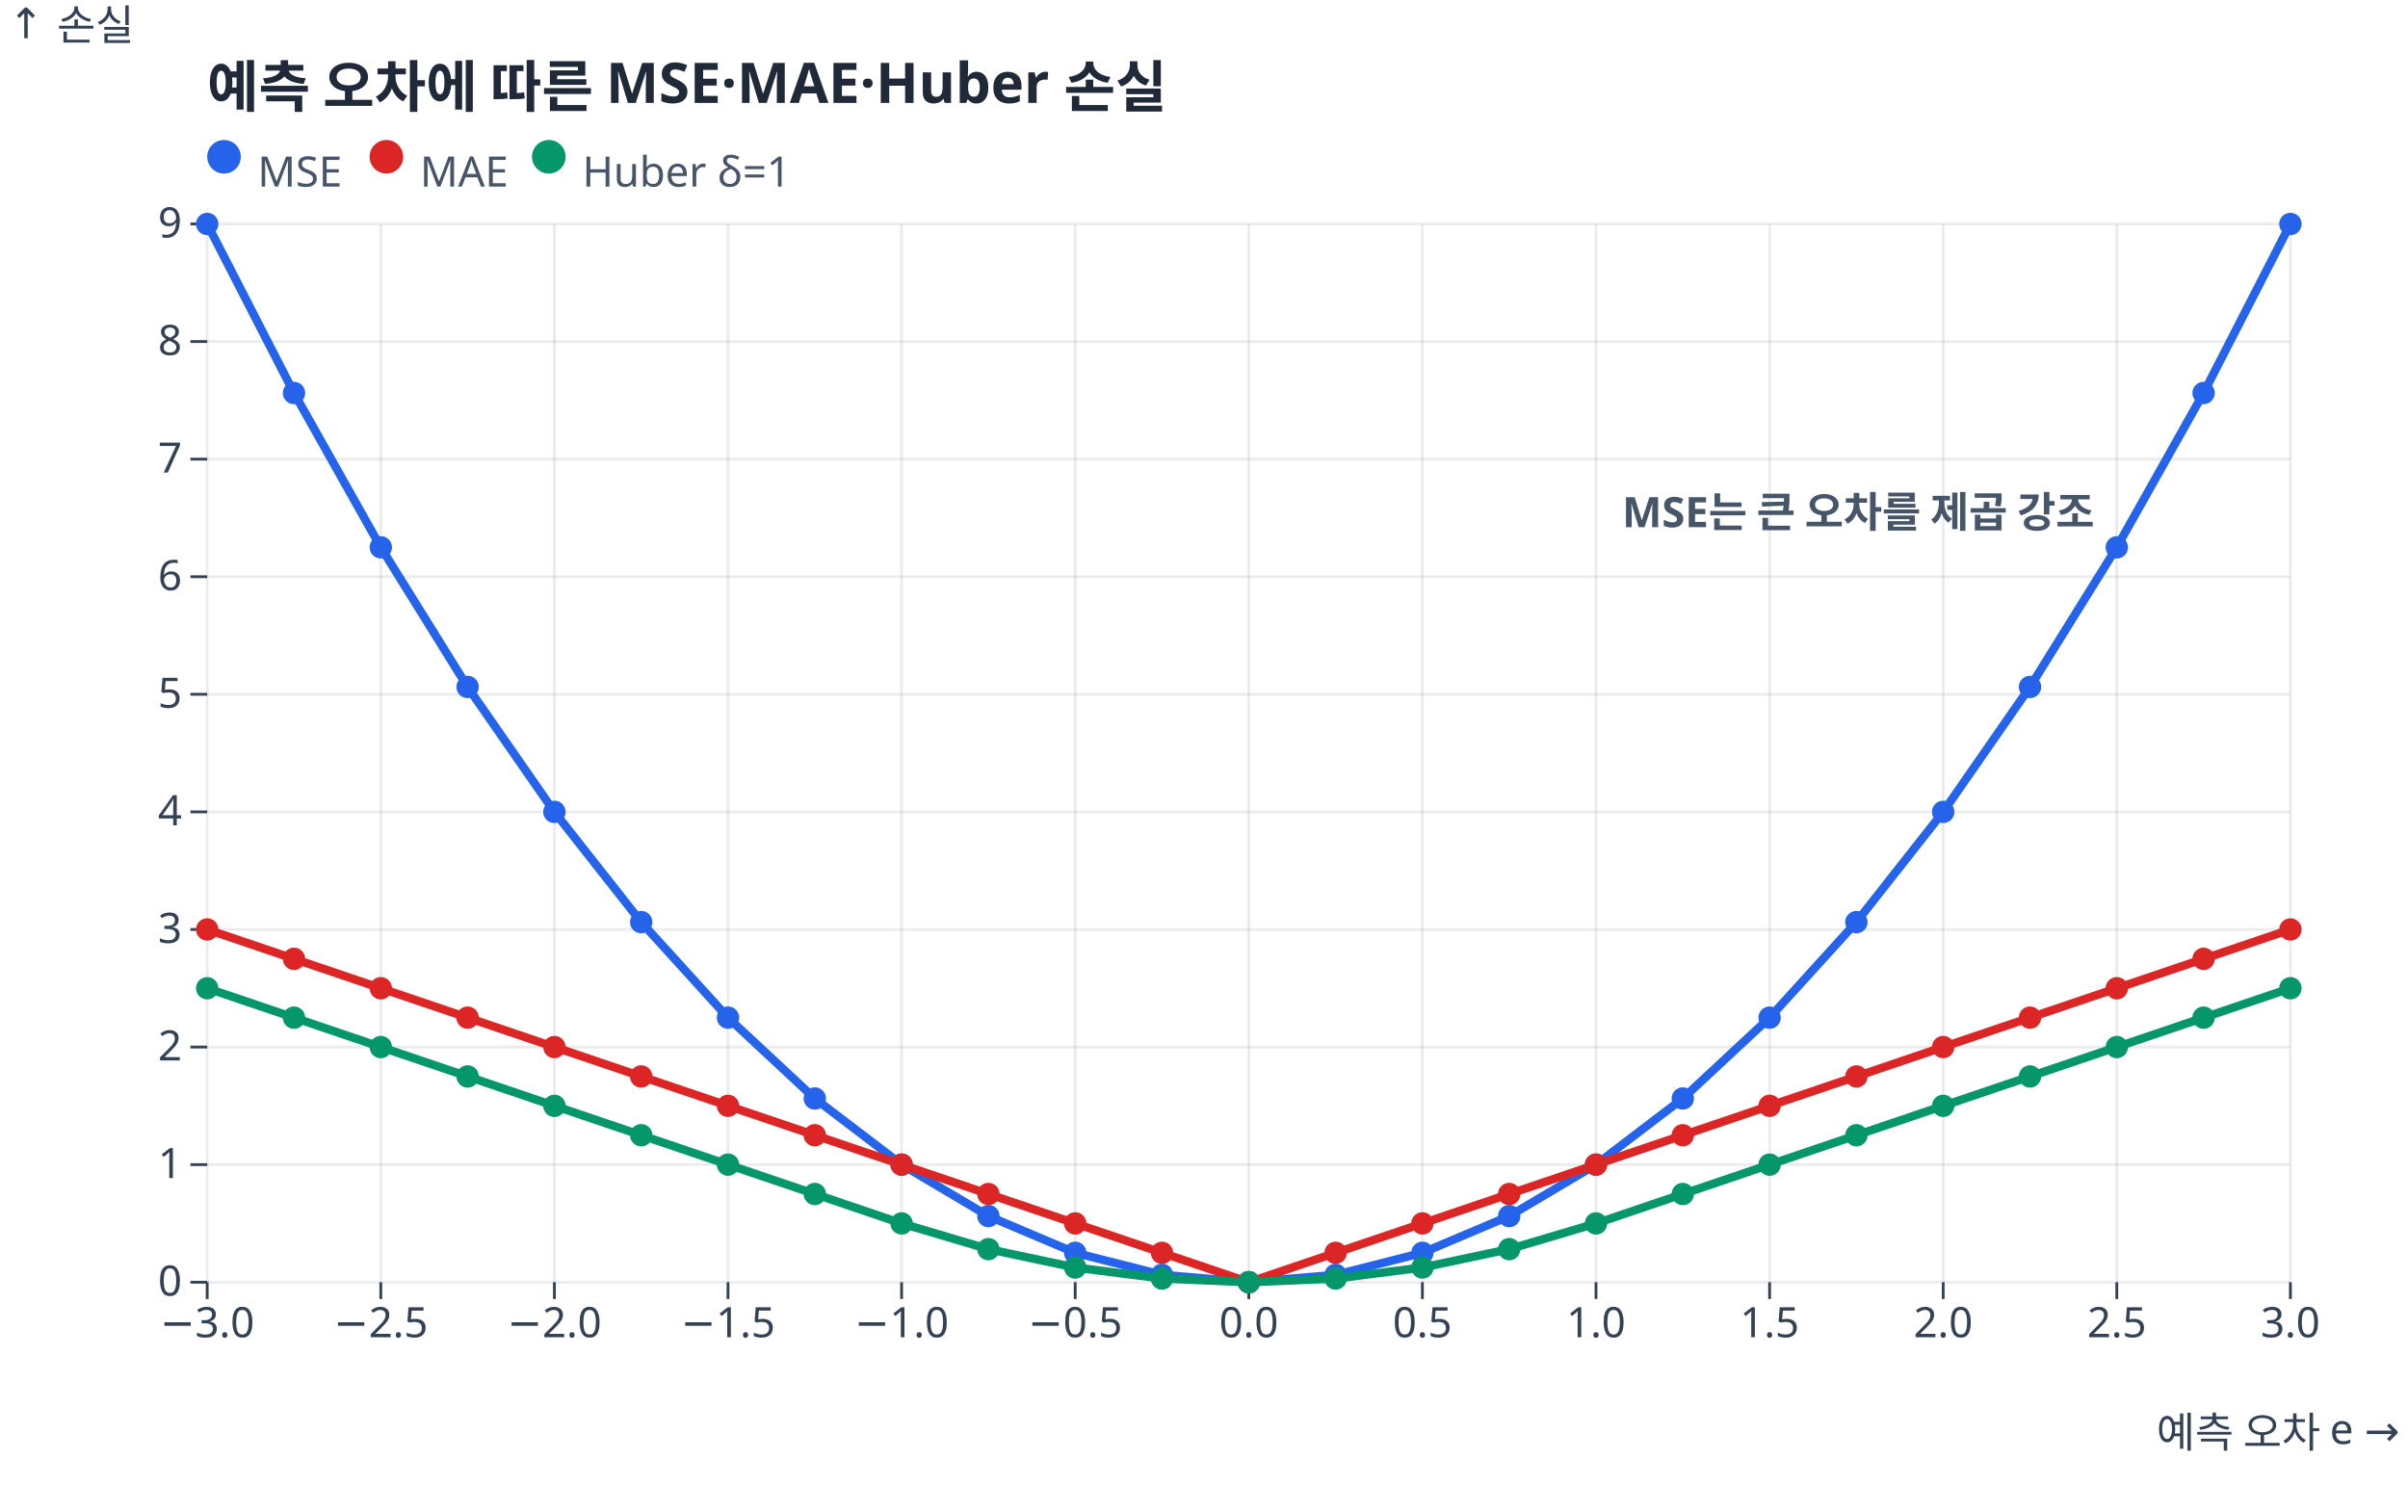
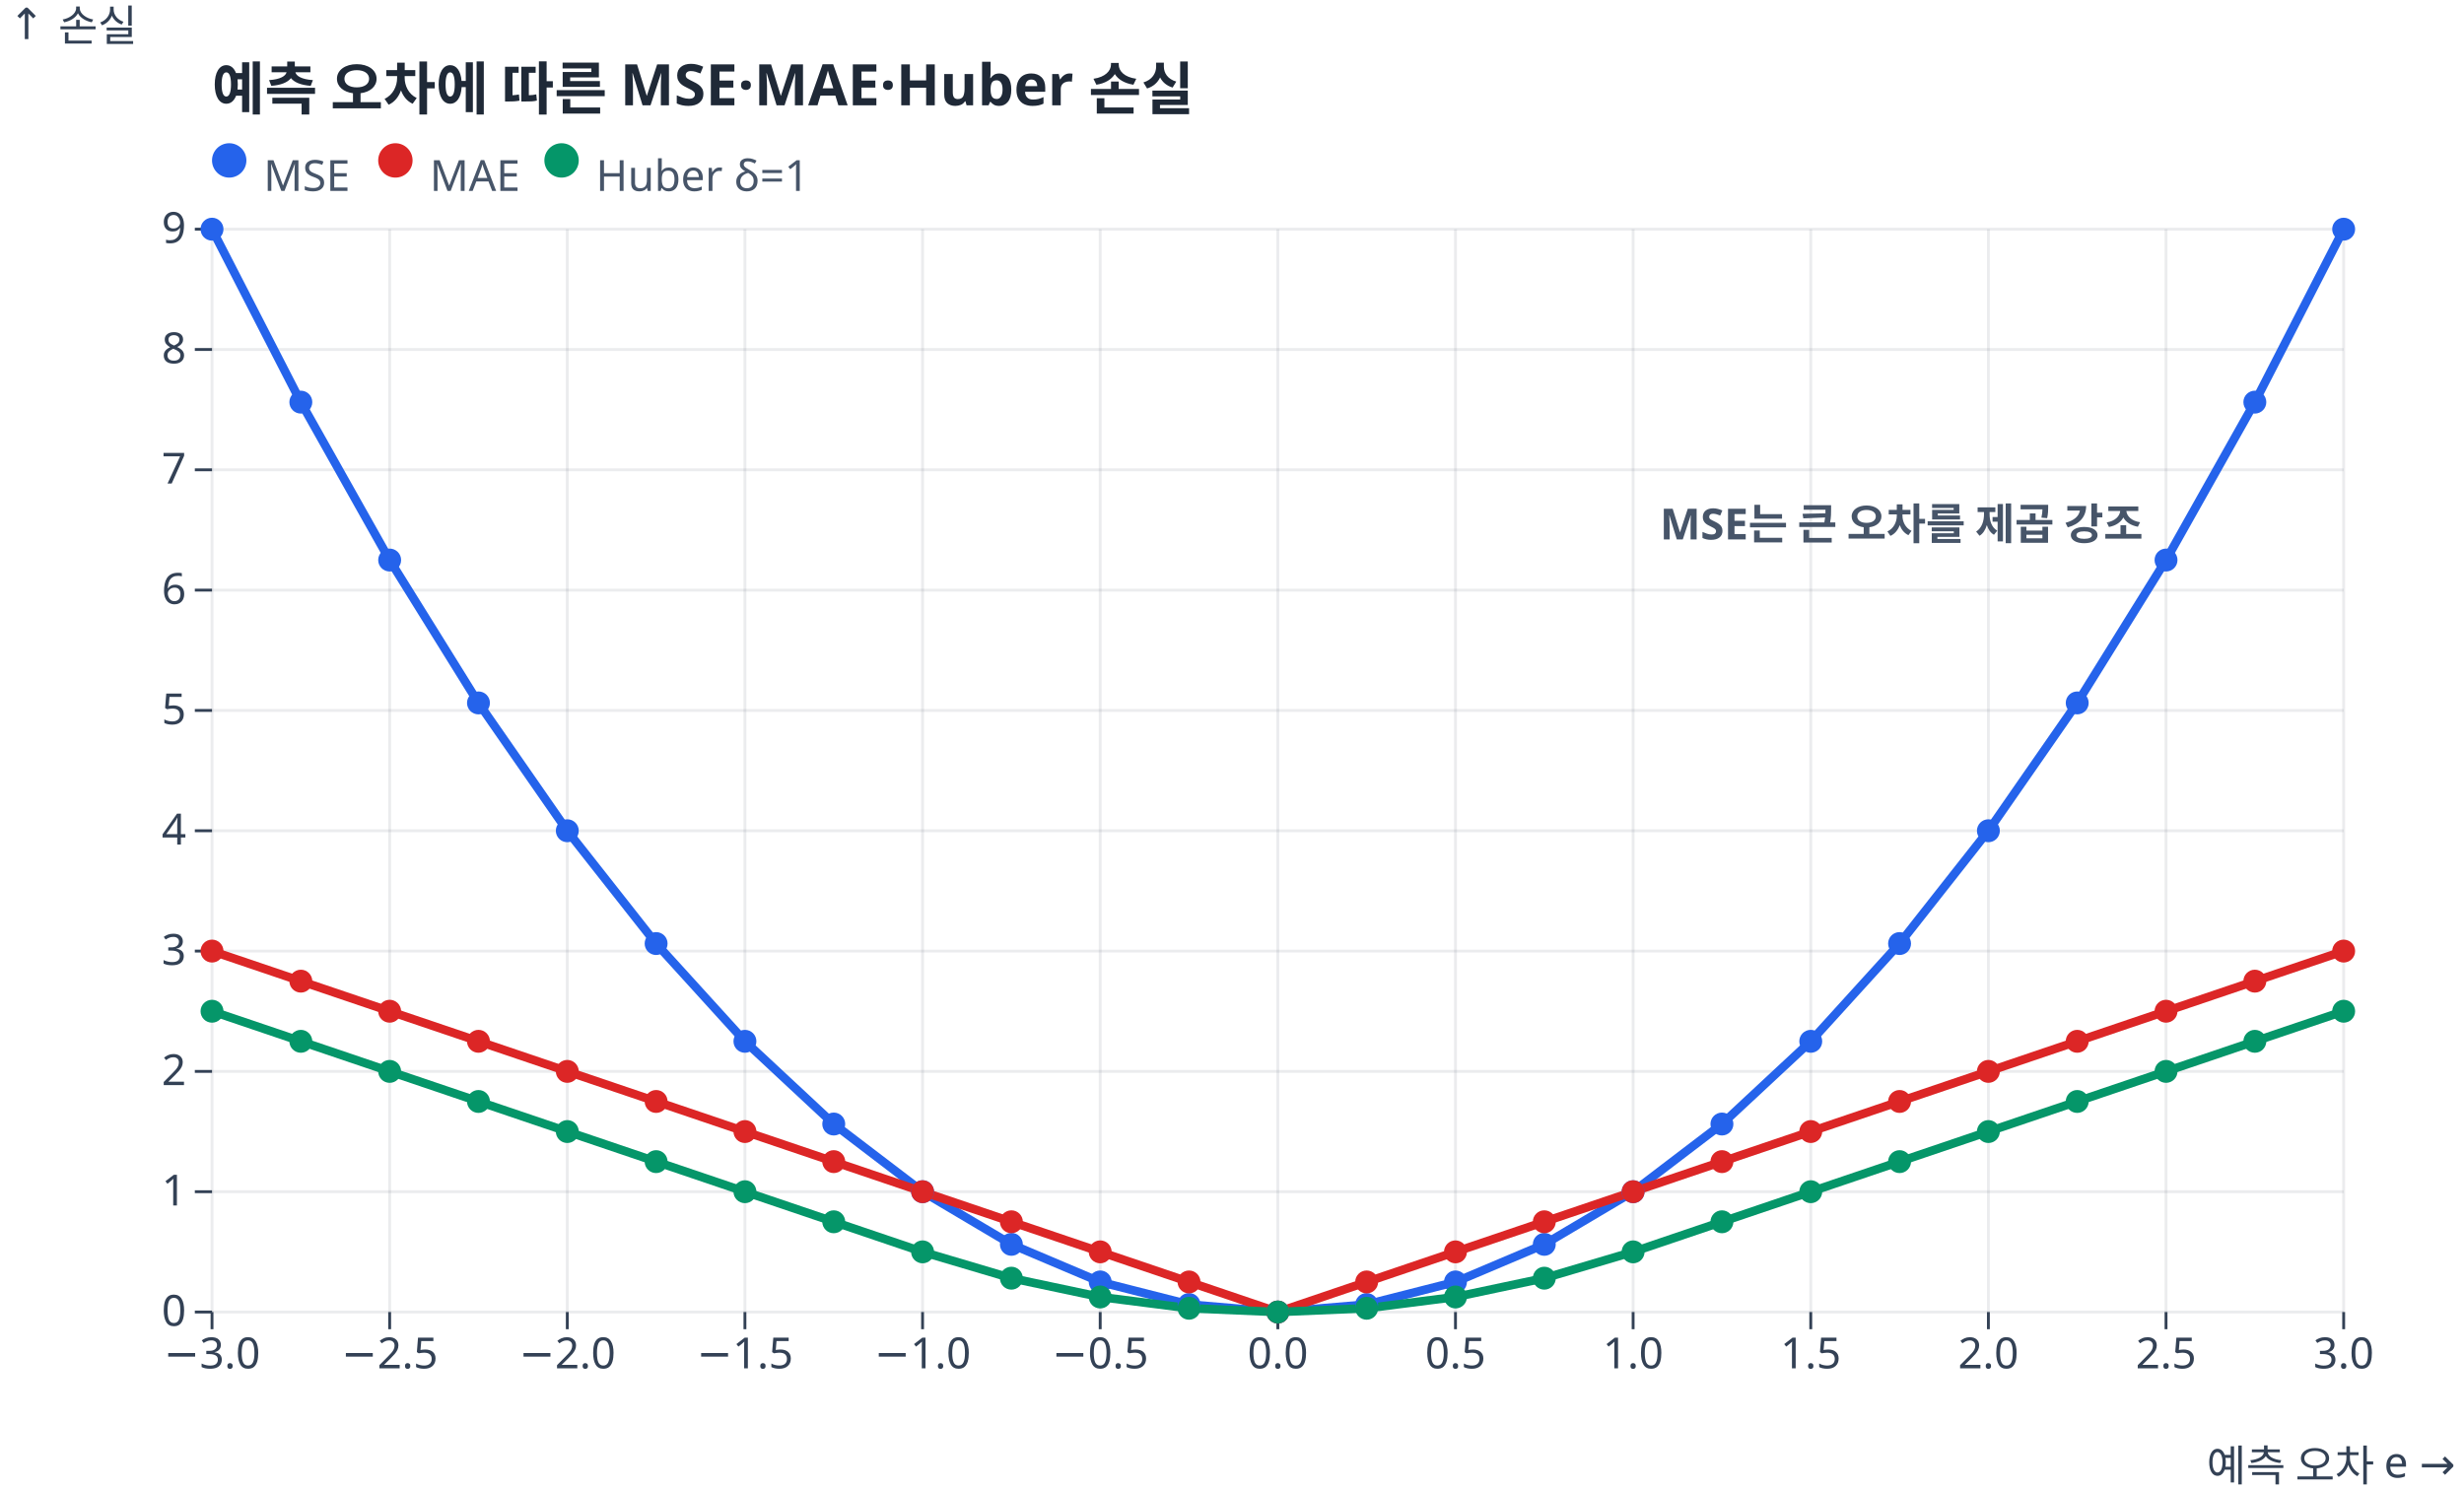
- <svg xmlns="http://www.w3.org/2000/svg" class="plot-d6a7b5" fill="currentColor" font-family="system-ui, sans-serif" font-size="10" text-anchor="middle" width="860" height="540" viewBox="0 0 860 540" style="background: rgb(248, 250, 252); color: rgb(51, 65, 85); font-family: system-ui, sans-serif; font-size: 15px;" role="img" aria-label="예측 오차에 따른 MSE·MAE·Huber 손실: MSE, MAE, Huber δ=1 계열 차트">
+ <svg xmlns="http://www.w3.org/2000/svg" class="plot-d6a7b5" fill="currentColor" font-family="system-ui, sans-serif" font-size="10" text-anchor="middle" width="860" height="520" viewBox="0 0 860 520" style="background: rgb(248, 250, 252); color: rgb(51, 65, 85); font-family: system-ui, sans-serif; font-size: 15px;" role="img" aria-label="예측 오차에 따른 MSE·MAE·Huber 손실: MSE, MAE, Huber δ=1 계열 차트">
  <style>:where(.plot-d6a7b5) {
  --plot-background: white;
  display: block;
  height: auto;
  height: intrinsic;
  max-width: 100%;
}
:where(.plot-d6a7b5 text),
:where(.plot-d6a7b5 tspan) {
  white-space: pre;
}</style>
  <g aria-label="y-grid" aria-hidden="true" stroke="currentColor" stroke-opacity="0.1">
    <line x1="74" x2="818" y1="458" y2="458" />
    <line x1="74" x2="818" y1="416" y2="416" />
    <line x1="74" x2="818" y1="374" y2="374" />
    <line x1="74" x2="818" y1="332" y2="332" />
    <line x1="74" x2="818" y1="290" y2="290" />
    <line x1="74" x2="818" y1="248" y2="248" />
    <line x1="74" x2="818" y1="206" y2="206" />
    <line x1="74" x2="818" y1="164" y2="164" />
    <line x1="74" x2="818" y1="122" y2="122" />
    <line x1="74" x2="818" y1="80" y2="80" />
  </g>
  <g aria-label="y-axis tick" aria-hidden="true" fill="none" stroke="currentColor">
    <path transform="translate(74,458)" d="M0,0L-6,0" />
    <path transform="translate(74,416)" d="M0,0L-6,0" />
    <path transform="translate(74,374)" d="M0,0L-6,0" />
    <path transform="translate(74,332)" d="M0,0L-6,0" />
    <path transform="translate(74,290)" d="M0,0L-6,0" />
    <path transform="translate(74,248)" d="M0,0L-6,0" />
    <path transform="translate(74,206)" d="M0,0L-6,0" />
    <path transform="translate(74,164)" d="M0,0L-6,0" />
    <path transform="translate(74,122)" d="M0,0L-6,0" />
    <path transform="translate(74,80)" d="M0,0L-6,0" />
  </g>
  <g aria-label="y-axis tick label" text-anchor="end" font-variant="tabular-nums" transform="translate(-9,0)">
    <text y="0.32em" transform="translate(74,458)">0</text>
    <text y="0.32em" transform="translate(74,416)">1</text>
    <text y="0.32em" transform="translate(74,374)">2</text>
    <text y="0.32em" transform="translate(74,332)">3</text>
    <text y="0.32em" transform="translate(74,290)">4</text>
    <text y="0.32em" transform="translate(74,248)">5</text>
    <text y="0.32em" transform="translate(74,206)">6</text>
    <text y="0.32em" transform="translate(74,164)">7</text>
    <text y="0.32em" transform="translate(74,122)">8</text>
    <text y="0.32em" transform="translate(74,80)">9</text>
  </g>
  <g aria-label="y-axis label" text-anchor="start" transform="translate(-71,-77)">
    <text y="0.71em" transform="translate(74,80)">↑ 손실</text>
  </g>
  <g aria-label="x-grid" aria-hidden="true" stroke="currentColor" stroke-opacity="0.1">
    <line x1="74" x2="74" y1="80" y2="458" />
    <line x1="136" x2="136" y1="80" y2="458" />
    <line x1="198" x2="198" y1="80" y2="458" />
    <line x1="260" x2="260" y1="80" y2="458" />
    <line x1="322" x2="322" y1="80" y2="458" />
    <line x1="384" x2="384" y1="80" y2="458" />
    <line x1="446" x2="446" y1="80" y2="458" />
    <line x1="508" x2="508" y1="80" y2="458" />
    <line x1="570" x2="570" y1="80" y2="458" />
    <line x1="632" x2="632" y1="80" y2="458" />
    <line x1="694" x2="694" y1="80" y2="458" />
    <line x1="756" x2="756" y1="80" y2="458" />
    <line x1="818" x2="818" y1="80" y2="458" />
  </g>
  <g aria-label="x-axis tick" aria-hidden="true" fill="none" stroke="currentColor">
    <path transform="translate(74,458)" d="M0,0L0,6" />
    <path transform="translate(136,458)" d="M0,0L0,6" />
    <path transform="translate(198,458)" d="M0,0L0,6" />
    <path transform="translate(260,458)" d="M0,0L0,6" />
    <path transform="translate(322,458)" d="M0,0L0,6" />
    <path transform="translate(384,458)" d="M0,0L0,6" />
    <path transform="translate(446,458)" d="M0,0L0,6" />
    <path transform="translate(508,458)" d="M0,0L0,6" />
    <path transform="translate(570,458)" d="M0,0L0,6" />
    <path transform="translate(632,458)" d="M0,0L0,6" />
    <path transform="translate(694,458)" d="M0,0L0,6" />
    <path transform="translate(756,458)" d="M0,0L0,6" />
    <path transform="translate(818,458)" d="M0,0L0,6" />
  </g>
  <g aria-label="x-axis tick label" font-variant="tabular-nums" transform="translate(0,9)">
    <text y="0.71em" transform="translate(74,458)">−3.0</text>
    <text y="0.71em" transform="translate(136,458)">−2.5</text>
    <text y="0.71em" transform="translate(198,458)">−2.0</text>
    <text y="0.71em" transform="translate(260,458)">−1.5</text>
    <text y="0.71em" transform="translate(322,458)">−1.0</text>
    <text y="0.71em" transform="translate(384,458)">−0.5</text>
    <text y="0.71em" transform="translate(446,458)">0.0</text>
    <text y="0.71em" transform="translate(508,458)">0.5</text>
    <text y="0.71em" transform="translate(570,458)">1.0</text>
    <text y="0.71em" transform="translate(632,458)">1.5</text>
    <text y="0.71em" transform="translate(694,458)">2.0</text>
    <text y="0.71em" transform="translate(756,458)">2.5</text>
    <text y="0.71em" transform="translate(818,458)">3.0</text>
  </g>
  <g aria-label="x-axis label" text-anchor="end" transform="translate(39,59)">
    <text transform="translate(818,458)">예측 오차 e →</text>
  </g>
  <g aria-label="text" fill="#1f2937" text-anchor="start" font-size="20" font-weight="700" transform="translate(0,-56)">
    <text y="0.71em" transform="translate(74,80)">예측 오차에 따른 MSE·MAE·Huber 손실</text>
  </g>
  <g aria-label="dot" fill="#2563eb" transform="translate(6,-24)">
    <circle cx="74" cy="80" r="6" />
  </g>
  <g aria-label="text" fill="#475569" text-anchor="start" transform="translate(18,-24)">
    <text y="0.71em" transform="translate(74,80)">MSE</text>
  </g>
  <g aria-label="dot" fill="#dc2626" transform="translate(64,-24)">
    <circle cx="74" cy="80" r="6" />
  </g>
  <g aria-label="text" fill="#475569" text-anchor="start" transform="translate(76,-24)">
    <text y="0.71em" transform="translate(74,80)">MAE</text>
  </g>
  <g aria-label="dot" fill="#059669" transform="translate(122,-24)">
    <circle cx="74" cy="80" r="6" />
  </g>
  <g aria-label="text" fill="#475569" text-anchor="start" transform="translate(134,-24)">
    <text y="0.71em" transform="translate(74,80)">Huber δ=1</text>
  </g>
  <g aria-label="line" fill="none" stroke-width="3" stroke-linejoin="round" stroke-linecap="round">
    <path stroke="#2563eb" d="M74,80L105,140.375L136,195.5L167,245.375L198,290L229,329.375L260,363.5L291,392.375L322,416L353,434.375L384,447.5L415,455.375L446,458L477,455.375L508,447.5L539,434.375L570,416L601,392.375L632,363.5L663,329.375L694,290L725,245.375L756,195.5L787,140.375L818,80" />
    <path stroke="#dc2626" d="M74,332L105,342.5L136,353L167,363.5L198,374L229,384.5L260,395L291,405.5L322,416L353,426.5L384,437L415,447.5L446,458L477,447.5L508,437L539,426.5L570,416L601,405.5L632,395L663,384.5L694,374L725,363.5L756,353L787,342.5L818,332" />
    <path stroke="#059669" d="M74,353L105,363.5L136,374L167,384.5L198,395L229,405.5L260,416L291,426.5L322,437L353,446.188L384,452.75L415,456.688L446,458L477,456.688L508,452.75L539,446.188L570,437L601,426.5L632,416L663,405.5L694,395L725,384.5L756,374L787,363.5L818,353" />
  </g>
  <g aria-label="dot">
    <circle cx="74" cy="80" r="4" fill="#2563eb" />
    <circle cx="74" cy="332" r="4" fill="#dc2626" />
    <circle cx="74" cy="353" r="4" fill="#059669" />
    <circle cx="105" cy="140.375" r="4" fill="#2563eb" />
    <circle cx="105" cy="342.5" r="4" fill="#dc2626" />
    <circle cx="105" cy="363.5" r="4" fill="#059669" />
    <circle cx="136" cy="195.5" r="4" fill="#2563eb" />
    <circle cx="136" cy="353" r="4" fill="#dc2626" />
    <circle cx="136" cy="374" r="4" fill="#059669" />
    <circle cx="167" cy="245.375" r="4" fill="#2563eb" />
    <circle cx="167" cy="363.5" r="4" fill="#dc2626" />
    <circle cx="167" cy="384.5" r="4" fill="#059669" />
    <circle cx="198" cy="290" r="4" fill="#2563eb" />
    <circle cx="198" cy="374" r="4" fill="#dc2626" />
    <circle cx="198" cy="395" r="4" fill="#059669" />
    <circle cx="229" cy="329.375" r="4" fill="#2563eb" />
    <circle cx="229" cy="384.5" r="4" fill="#dc2626" />
    <circle cx="229" cy="405.5" r="4" fill="#059669" />
    <circle cx="260" cy="363.5" r="4" fill="#2563eb" />
    <circle cx="260" cy="395" r="4" fill="#dc2626" />
    <circle cx="260" cy="416" r="4" fill="#059669" />
    <circle cx="291" cy="392.375" r="4" fill="#2563eb" />
    <circle cx="291" cy="405.5" r="4" fill="#dc2626" />
    <circle cx="291" cy="426.5" r="4" fill="#059669" />
    <circle cx="322" cy="416" r="4" fill="#2563eb" />
    <circle cx="322" cy="416" r="4" fill="#dc2626" />
    <circle cx="322" cy="437" r="4" fill="#059669" />
    <circle cx="353" cy="434.375" r="4" fill="#2563eb" />
    <circle cx="353" cy="426.5" r="4" fill="#dc2626" />
    <circle cx="353" cy="446.188" r="4" fill="#059669" />
    <circle cx="384" cy="447.5" r="4" fill="#2563eb" />
    <circle cx="384" cy="437" r="4" fill="#dc2626" />
    <circle cx="384" cy="452.75" r="4" fill="#059669" />
    <circle cx="415" cy="455.375" r="4" fill="#2563eb" />
    <circle cx="415" cy="447.5" r="4" fill="#dc2626" />
    <circle cx="415" cy="456.688" r="4" fill="#059669" />
    <circle cx="446" cy="458" r="4" fill="#2563eb" />
    <circle cx="446" cy="458" r="4" fill="#dc2626" />
    <circle cx="446" cy="458" r="4" fill="#059669" />
    <circle cx="477" cy="455.375" r="4" fill="#2563eb" />
    <circle cx="477" cy="447.5" r="4" fill="#dc2626" />
    <circle cx="477" cy="456.688" r="4" fill="#059669" />
    <circle cx="508" cy="447.5" r="4" fill="#2563eb" />
    <circle cx="508" cy="437" r="4" fill="#dc2626" />
    <circle cx="508" cy="452.75" r="4" fill="#059669" />
    <circle cx="539" cy="434.375" r="4" fill="#2563eb" />
    <circle cx="539" cy="426.5" r="4" fill="#dc2626" />
    <circle cx="539" cy="446.188" r="4" fill="#059669" />
    <circle cx="570" cy="416" r="4" fill="#2563eb" />
    <circle cx="570" cy="416" r="4" fill="#dc2626" />
    <circle cx="570" cy="437" r="4" fill="#059669" />
    <circle cx="601" cy="392.375" r="4" fill="#2563eb" />
    <circle cx="601" cy="405.5" r="4" fill="#dc2626" />
    <circle cx="601" cy="426.5" r="4" fill="#059669" />
    <circle cx="632" cy="363.5" r="4" fill="#2563eb" />
    <circle cx="632" cy="395" r="4" fill="#dc2626" />
    <circle cx="632" cy="416" r="4" fill="#059669" />
    <circle cx="663" cy="329.375" r="4" fill="#2563eb" />
    <circle cx="663" cy="384.5" r="4" fill="#dc2626" />
    <circle cx="663" cy="405.5" r="4" fill="#059669" />
    <circle cx="694" cy="290" r="4" fill="#2563eb" />
    <circle cx="694" cy="374" r="4" fill="#dc2626" />
    <circle cx="694" cy="395" r="4" fill="#059669" />
    <circle cx="725" cy="245.375" r="4" fill="#2563eb" />
    <circle cx="725" cy="363.5" r="4" fill="#dc2626" />
    <circle cx="725" cy="384.5" r="4" fill="#059669" />
    <circle cx="756" cy="195.5" r="4" fill="#2563eb" />
    <circle cx="756" cy="353" r="4" fill="#dc2626" />
    <circle cx="756" cy="374" r="4" fill="#059669" />
    <circle cx="787" cy="140.375" r="4" fill="#2563eb" />
    <circle cx="787" cy="342.5" r="4" fill="#dc2626" />
    <circle cx="787" cy="363.5" r="4" fill="#059669" />
    <circle cx="818" cy="80" r="4" fill="#2563eb" />
    <circle cx="818" cy="332" r="4" fill="#dc2626" />
    <circle cx="818" cy="353" r="4" fill="#059669" />
  </g>
  <g aria-label="text" fill="#475569" text-anchor="end" font-weight="600" transform="translate(-8,-12)">
    <text y="0.32em" transform="translate(756,195.5)">MSE는 큰 오차를 제곱 강조</text>
  </g>
</svg>
